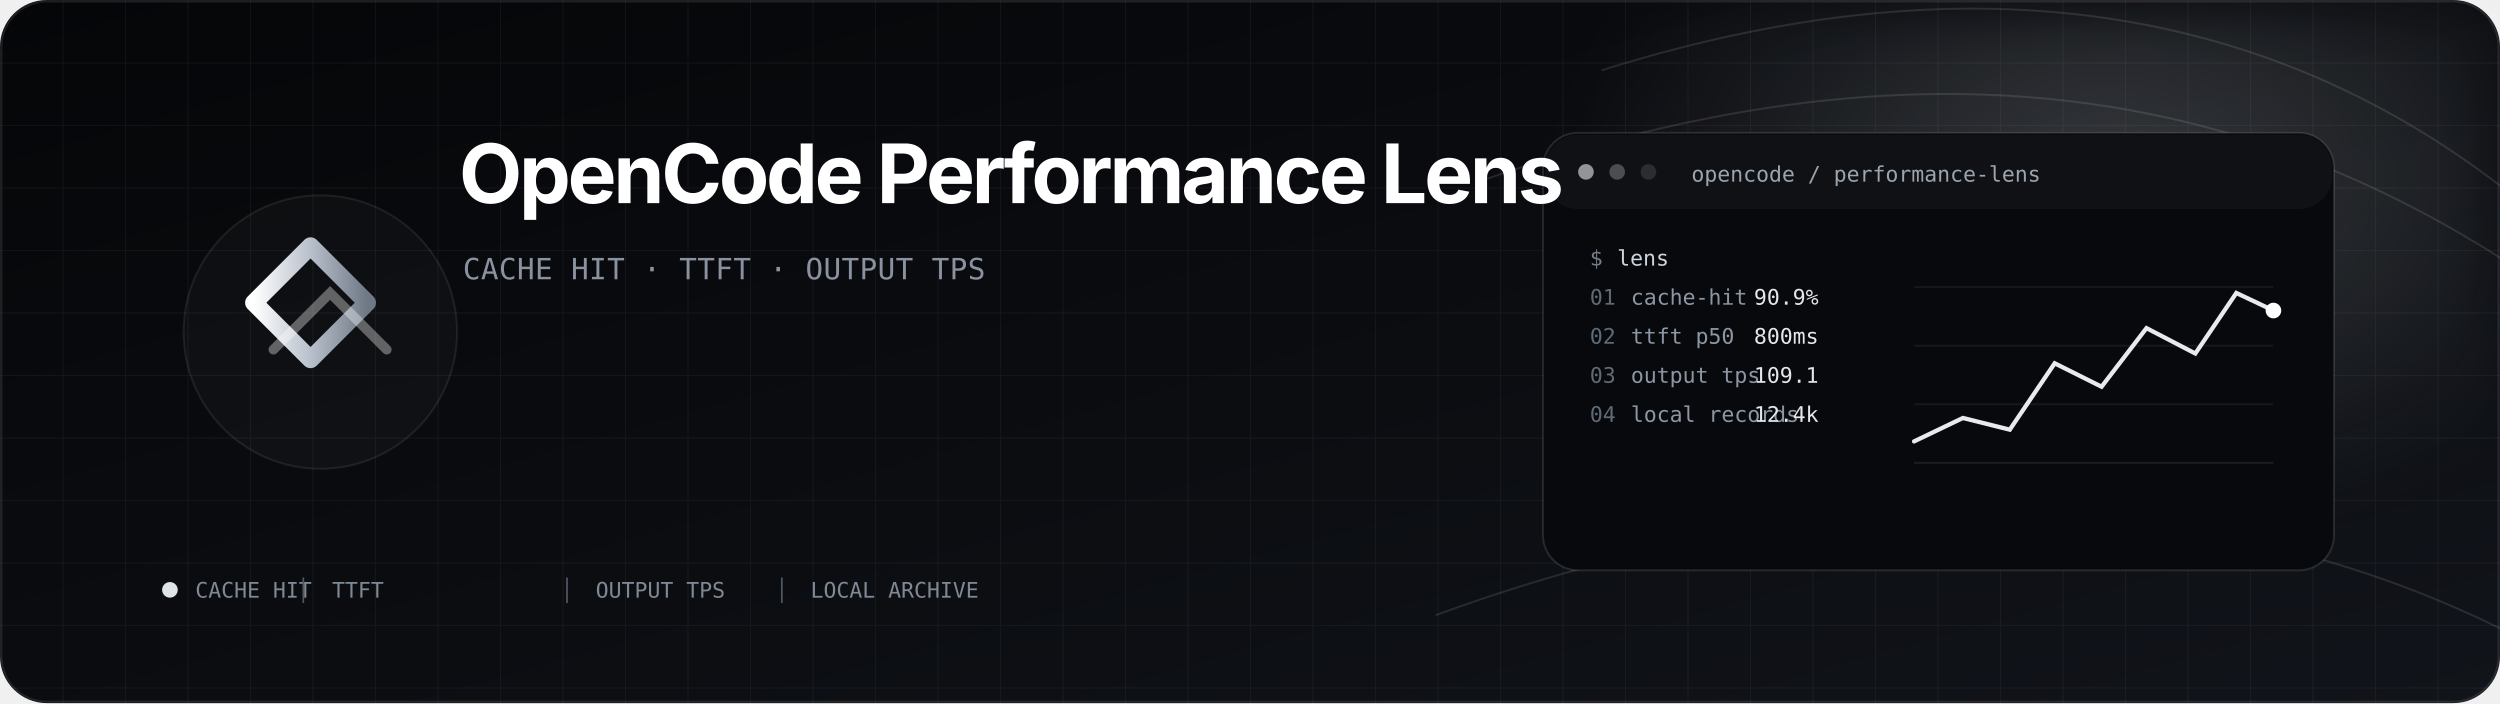
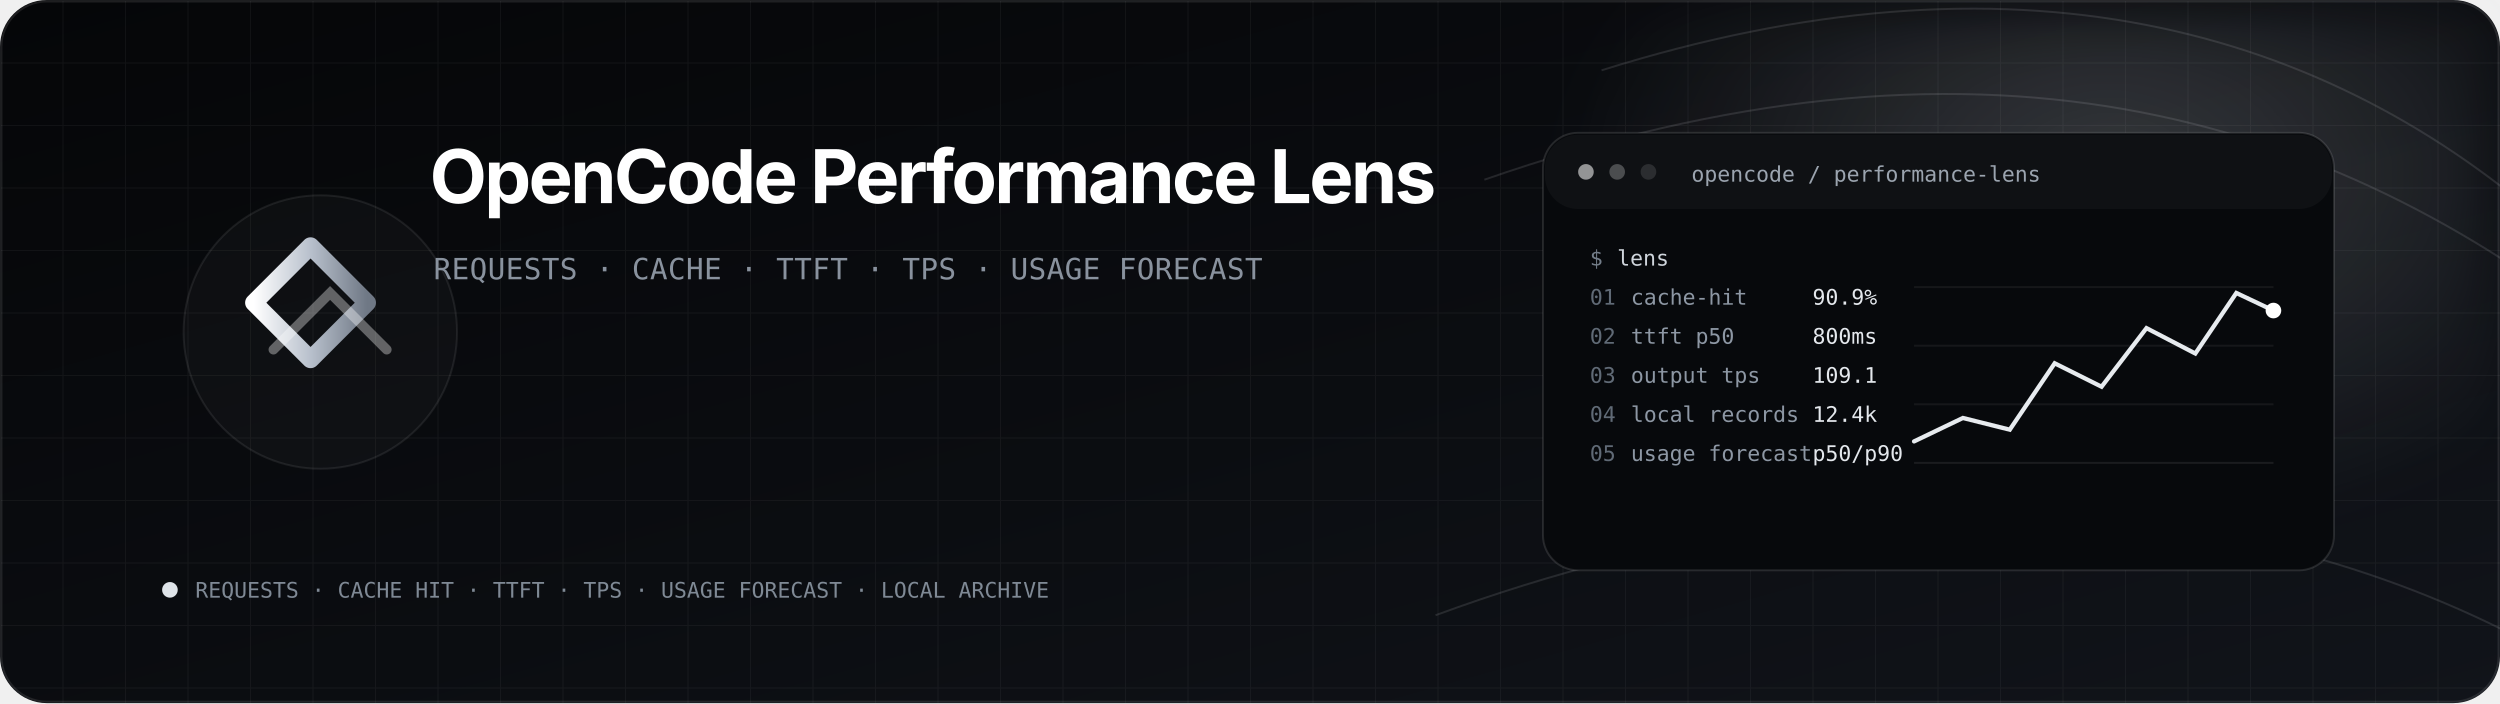
<svg xmlns="http://www.w3.org/2000/svg" width="1280" height="360" viewBox="0 0 1280 360" role="img" aria-labelledby="title desc">
  <defs>
    <linearGradient id="bg" x1="0" y1="0" x2="1" y2="1">
      <stop offset="0" stop-color="#050608" />
      <stop offset=".55" stop-color="#0b0d11" />
      <stop offset="1" stop-color="#11141a" />
    </linearGradient>
    <linearGradient id="accent" x1="0" y1="0" x2="1" y2="0">
      <stop offset="0" stop-color="#ffffff" />
      <stop offset=".5" stop-color="#b8c0cc" />
      <stop offset="1" stop-color="#6f7885" />
    </linearGradient>
    <linearGradient id="line" x1="0" y1="0" x2="1" y2="1">
      <stop offset="0" stop-color="#ffffff" stop-opacity=".75" />
      <stop offset="1" stop-color="#7d8794" stop-opacity=".05" />
    </linearGradient>
    <radialGradient id="glow">
      <stop offset="0" stop-color="#dfe5ec" stop-opacity=".20" />
      <stop offset="1" stop-color="#dfe5ec" stop-opacity="0" />
    </radialGradient>
    <filter id="blur">
      <feGaussianBlur stdDeviation="18" />
    </filter>
    <filter id="soft">
      <feGaussianBlur stdDeviation="5" />
    </filter>
    <pattern id="grid" width="32" height="32" patternUnits="userSpaceOnUse">
      <path d="M32 0H0V32" fill="none" stroke="#ffffff" stroke-opacity=".045" />
    </pattern>
    <clipPath id="clip">
      <rect width="1280" height="360" rx="24" />
    </clipPath>
  </defs>
  <rect width="1280" height="360" rx="24" fill="url(#bg)" />
  <rect width="1280" height="360" rx="24" fill="url(#grid)" />
  <ellipse cx="1080" cy="90" rx="280" ry="180" fill="url(#glow)" filter="url(#blur)">
    <animate attributeName="opacity" values=".35;.65;.35" dur="5s" repeatCount="indefinite" />
  </ellipse>
  <g clip-path="url(#clip)" opacity=".16">
    <rect x="-400" y="0" width="180" height="360" fill="url(#line)" transform="skewX(-18)">
      <animate attributeName="x" from="-500" to="1450" dur="7s" repeatCount="indefinite" />
    </rect>
  </g>
  <g fill="none" stroke="#d9dee5" stroke-opacity=".13">
    <path d="M820 36 C1030 -30 1190 12 1310 120" />
    <path d="M760 92 C1010 5 1190 55 1340 175" />
    <path d="M735 315 C980 225 1190 260 1330 350" />
  </g>
  <g transform="translate(790 68)">
    <rect width="405" height="224" rx="18" fill="#07090c" stroke="#ffffff" stroke-opacity=".12" />
    <rect x="1" y="1" width="403" height="38" rx="17" fill="#ffffff" fill-opacity=".035" />
    <circle cx="22" cy="20" r="4" fill="#fff" fill-opacity=".55" />
    <circle cx="38" cy="20" r="4" fill="#fff" fill-opacity=".25" />
    <circle cx="54" cy="20" r="4" fill="#fff" fill-opacity=".12" />
    <text x="76" y="25" fill="#9ba4af" font-family="ui-monospace, SFMono-Regular, Menlo, monospace" font-size="11">opencode / performance-lens</text>
    <g font-family="ui-monospace, SFMono-Regular, Menlo, monospace" font-size="11">
      <text x="24" y="68" fill="#737d89">$</text>
      <text x="38" y="68" fill="#cfd5dc">lens</text>
      <text x="24" y="88" fill="#606a76">01</text>
      <text x="45" y="88" fill="#8d97a4">cache-hit</text>
-       <text x="108" y="88" fill="#e4e8ed">90.9%</text>
+       <text x="138" y="88" fill="#e4e8ed">90.9%</text>
      <text x="24" y="108" fill="#606a76">02</text>
      <text x="45" y="108" fill="#8d97a4">ttft p50</text>
-       <text x="108" y="108" fill="#e4e8ed">800ms</text>
+       <text x="138" y="108" fill="#e4e8ed">800ms</text>
      <text x="24" y="128" fill="#606a76">03</text>
      <text x="45" y="128" fill="#8d97a4">output tps</text>
-       <text x="108" y="128" fill="#e4e8ed">109.1</text>
+       <text x="138" y="128" fill="#e4e8ed">109.1</text>
      <text x="24" y="148" fill="#606a76">04</text>
      <text x="45" y="148" fill="#8d97a4">local records</text>
-       <text x="108" y="148" fill="#e4e8ed">12.4k</text>
+       <text x="138" y="148" fill="#e4e8ed">12.4k</text>
+       <text x="24" y="168" fill="#606a76">05</text>
+       <text x="45" y="168" fill="#8d97a4">usage forecast</text>
+       <text x="138" y="168" fill="#e4e8ed">p50/p90</text>
    </g>
    <g transform="translate(190 64)">
      <path d="M0 105H184" stroke="#fff" stroke-opacity=".08" />
      <path d="M0 75H184" stroke="#fff" stroke-opacity=".06" />
      <path d="M0 45H184" stroke="#fff" stroke-opacity=".06" />
      <path d="M0 15H184" stroke="#fff" stroke-opacity=".06" />
      <path d="M0 94 L25 82 L49 88 L72 54 L96 66 L119 36 L144 49 L165 18 L184 27" fill="none" stroke="#e7ebef" stroke-width="2.2" stroke-linecap="round">
        <animate attributeName="stroke-dasharray" values="0 600;600 0" dur="2.5s" repeatCount="indefinite" />
      </path>
      <circle cx="184" cy="27" r="4" fill="#fff">
        <animate attributeName="opacity" values=".25;1;.25" dur="1.8s" repeatCount="indefinite" />
        <animate attributeName="r" values="3;5;3" dur="1.8s" repeatCount="indefinite" />
      </circle>
    </g>
  </g>
  <g transform="translate(82 88)">
    <circle cx="82" cy="82" r="70" fill="#fff" fill-opacity=".025" />
    <circle cx="82" cy="82" r="70" fill="none" stroke="#fff" stroke-opacity=".08" />
    <path d="M48 67 L77 38 L106 67 L77 96 Z" fill="none" stroke="url(#accent)" stroke-width="9" stroke-linejoin="round">
      <animateTransform attributeName="transform" type="rotate" from="0 77 67" to="360 77 67" dur="18s" repeatCount="indefinite" />
    </path>
    <path d="M58 91 L87 62 L116 91" fill="none" stroke="#fff" stroke-opacity=".35" stroke-width="5" stroke-linecap="round">
      <animate attributeName="stroke-opacity" values=".18;.55;.18" dur="3s" repeatCount="indefinite" />
    </path>
  </g>
-   <g transform="translate(235 104)">
-     <text x="0" y="0" fill="#ffffff" font-family="Inter, ui-sans-serif, system-ui, -apple-system, BlinkMacSystemFont, 'Segoe UI', 'PingFang SC', 'Microsoft YaHei', sans-serif" font-size="42" font-weight="700" letter-spacing="-1.6">
+   <g transform="translate(220 104)">
+     <text x="0" y="0" fill="#ffffff" font-family="Inter, ui-sans-serif, system-ui, -apple-system, BlinkMacSystemFont, 'Segoe UI', 'PingFang SC', 'Microsoft YaHei', sans-serif" font-size="38" font-weight="700" letter-spacing="-1.3">
      OpenCode Performance Lens
    </text>
    <text x="2" y="39" fill="#89929e" font-family="ui-monospace, SFMono-Regular, Menlo, Monaco, Consolas, 'PingFang SC', 'Microsoft YaHei', monospace" font-size="15" letter-spacing=".2">
-       CACHE HIT · TTFT · OUTPUT TPS
+       REQUESTS · CACHE · TTFT · TPS · USAGE FORECAST
    </text>
  </g>
  <g transform="translate(82 306)" font-family="ui-monospace, SFMono-Regular, Menlo, monospace" font-size="11">
    <circle cx="5" cy="-4" r="4" fill="#dfe4e9">
      <animate attributeName="opacity" values=".25;1;.25" dur="2s" repeatCount="indefinite" />
    </circle>
-     <text x="18" fill="#7f8995">CACHE HIT</text>
-     <text x="70" fill="#4f5965">│</text>
-     <text x="88" fill="#7f8995">TTFT</text>
-     <text x="205" fill="#4f5965">│</text>
-     <text x="223" fill="#7f8995">OUTPUT TPS</text>
-     <text x="315" fill="#4f5965">│</text>
-     <text x="333" fill="#7f8995">LOCAL ARCHIVE</text>
+     <text x="18" fill="#7f8995">REQUESTS · CACHE HIT · TTFT · TPS · USAGE FORECAST · LOCAL ARCHIVE</text>
  </g>
  <rect x=".75" y=".75" width="1278.5" height="358.5" rx="23.25" fill="none" stroke="#ffffff" stroke-opacity=".10" />
</svg>
